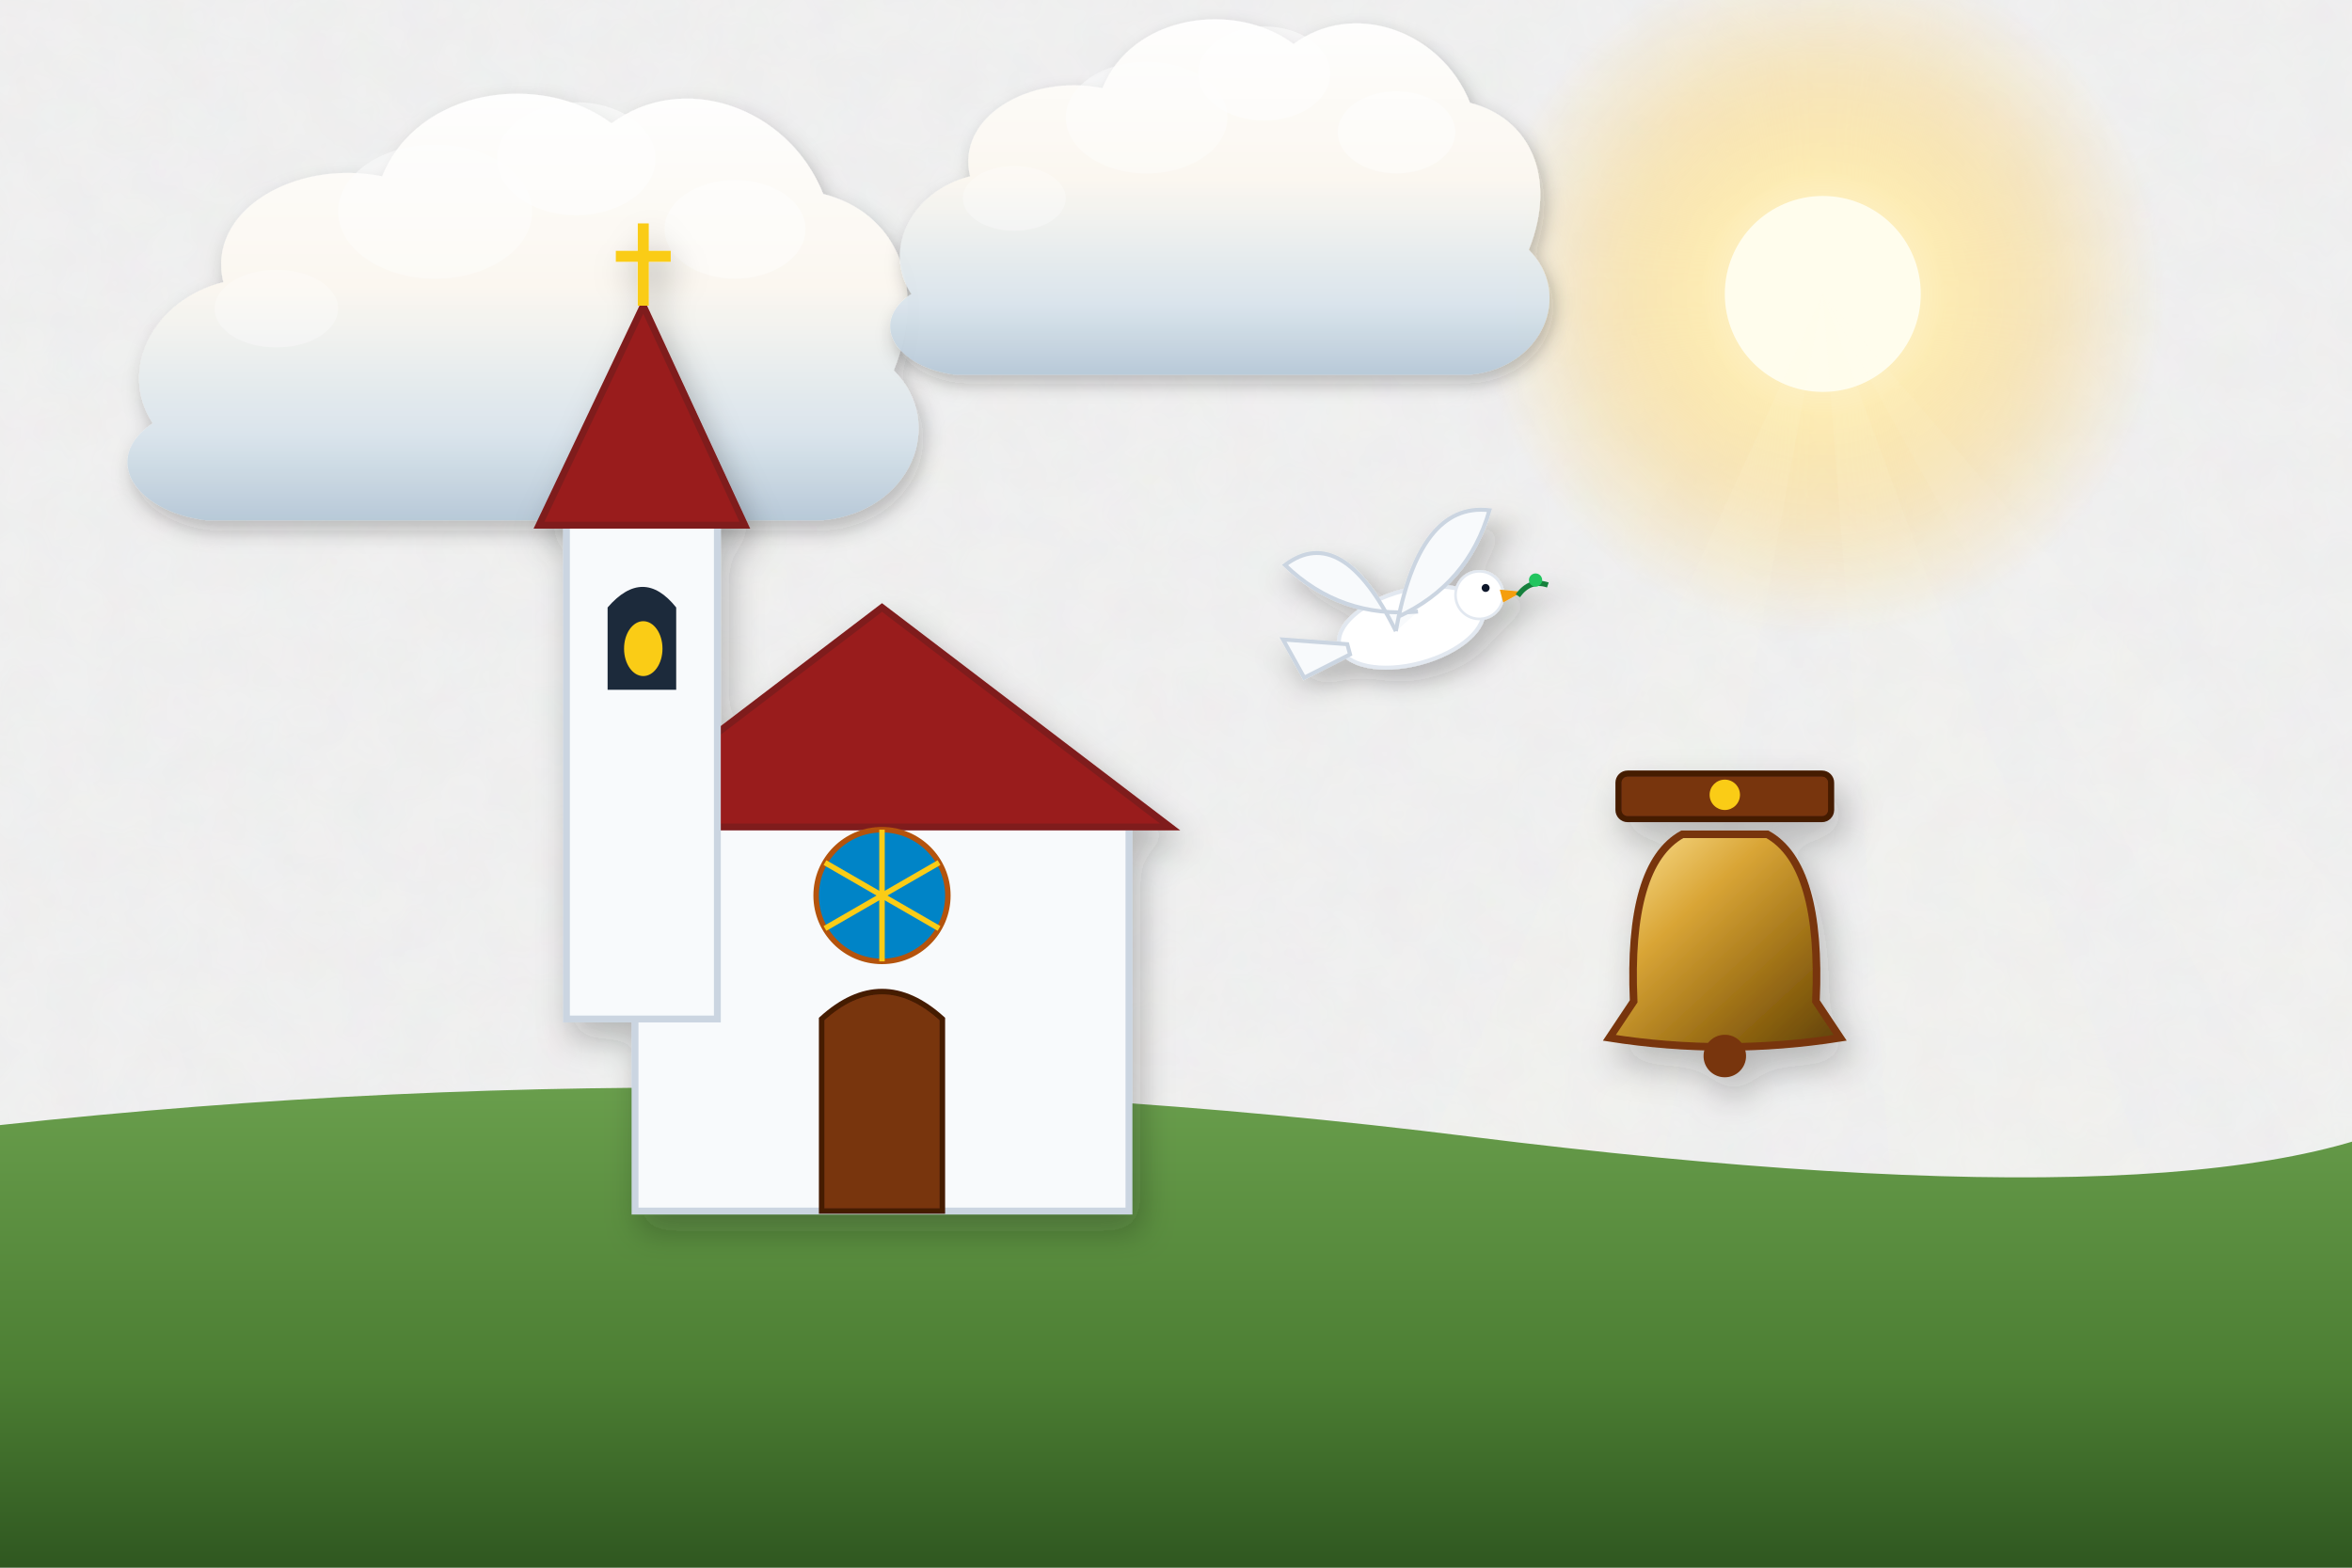
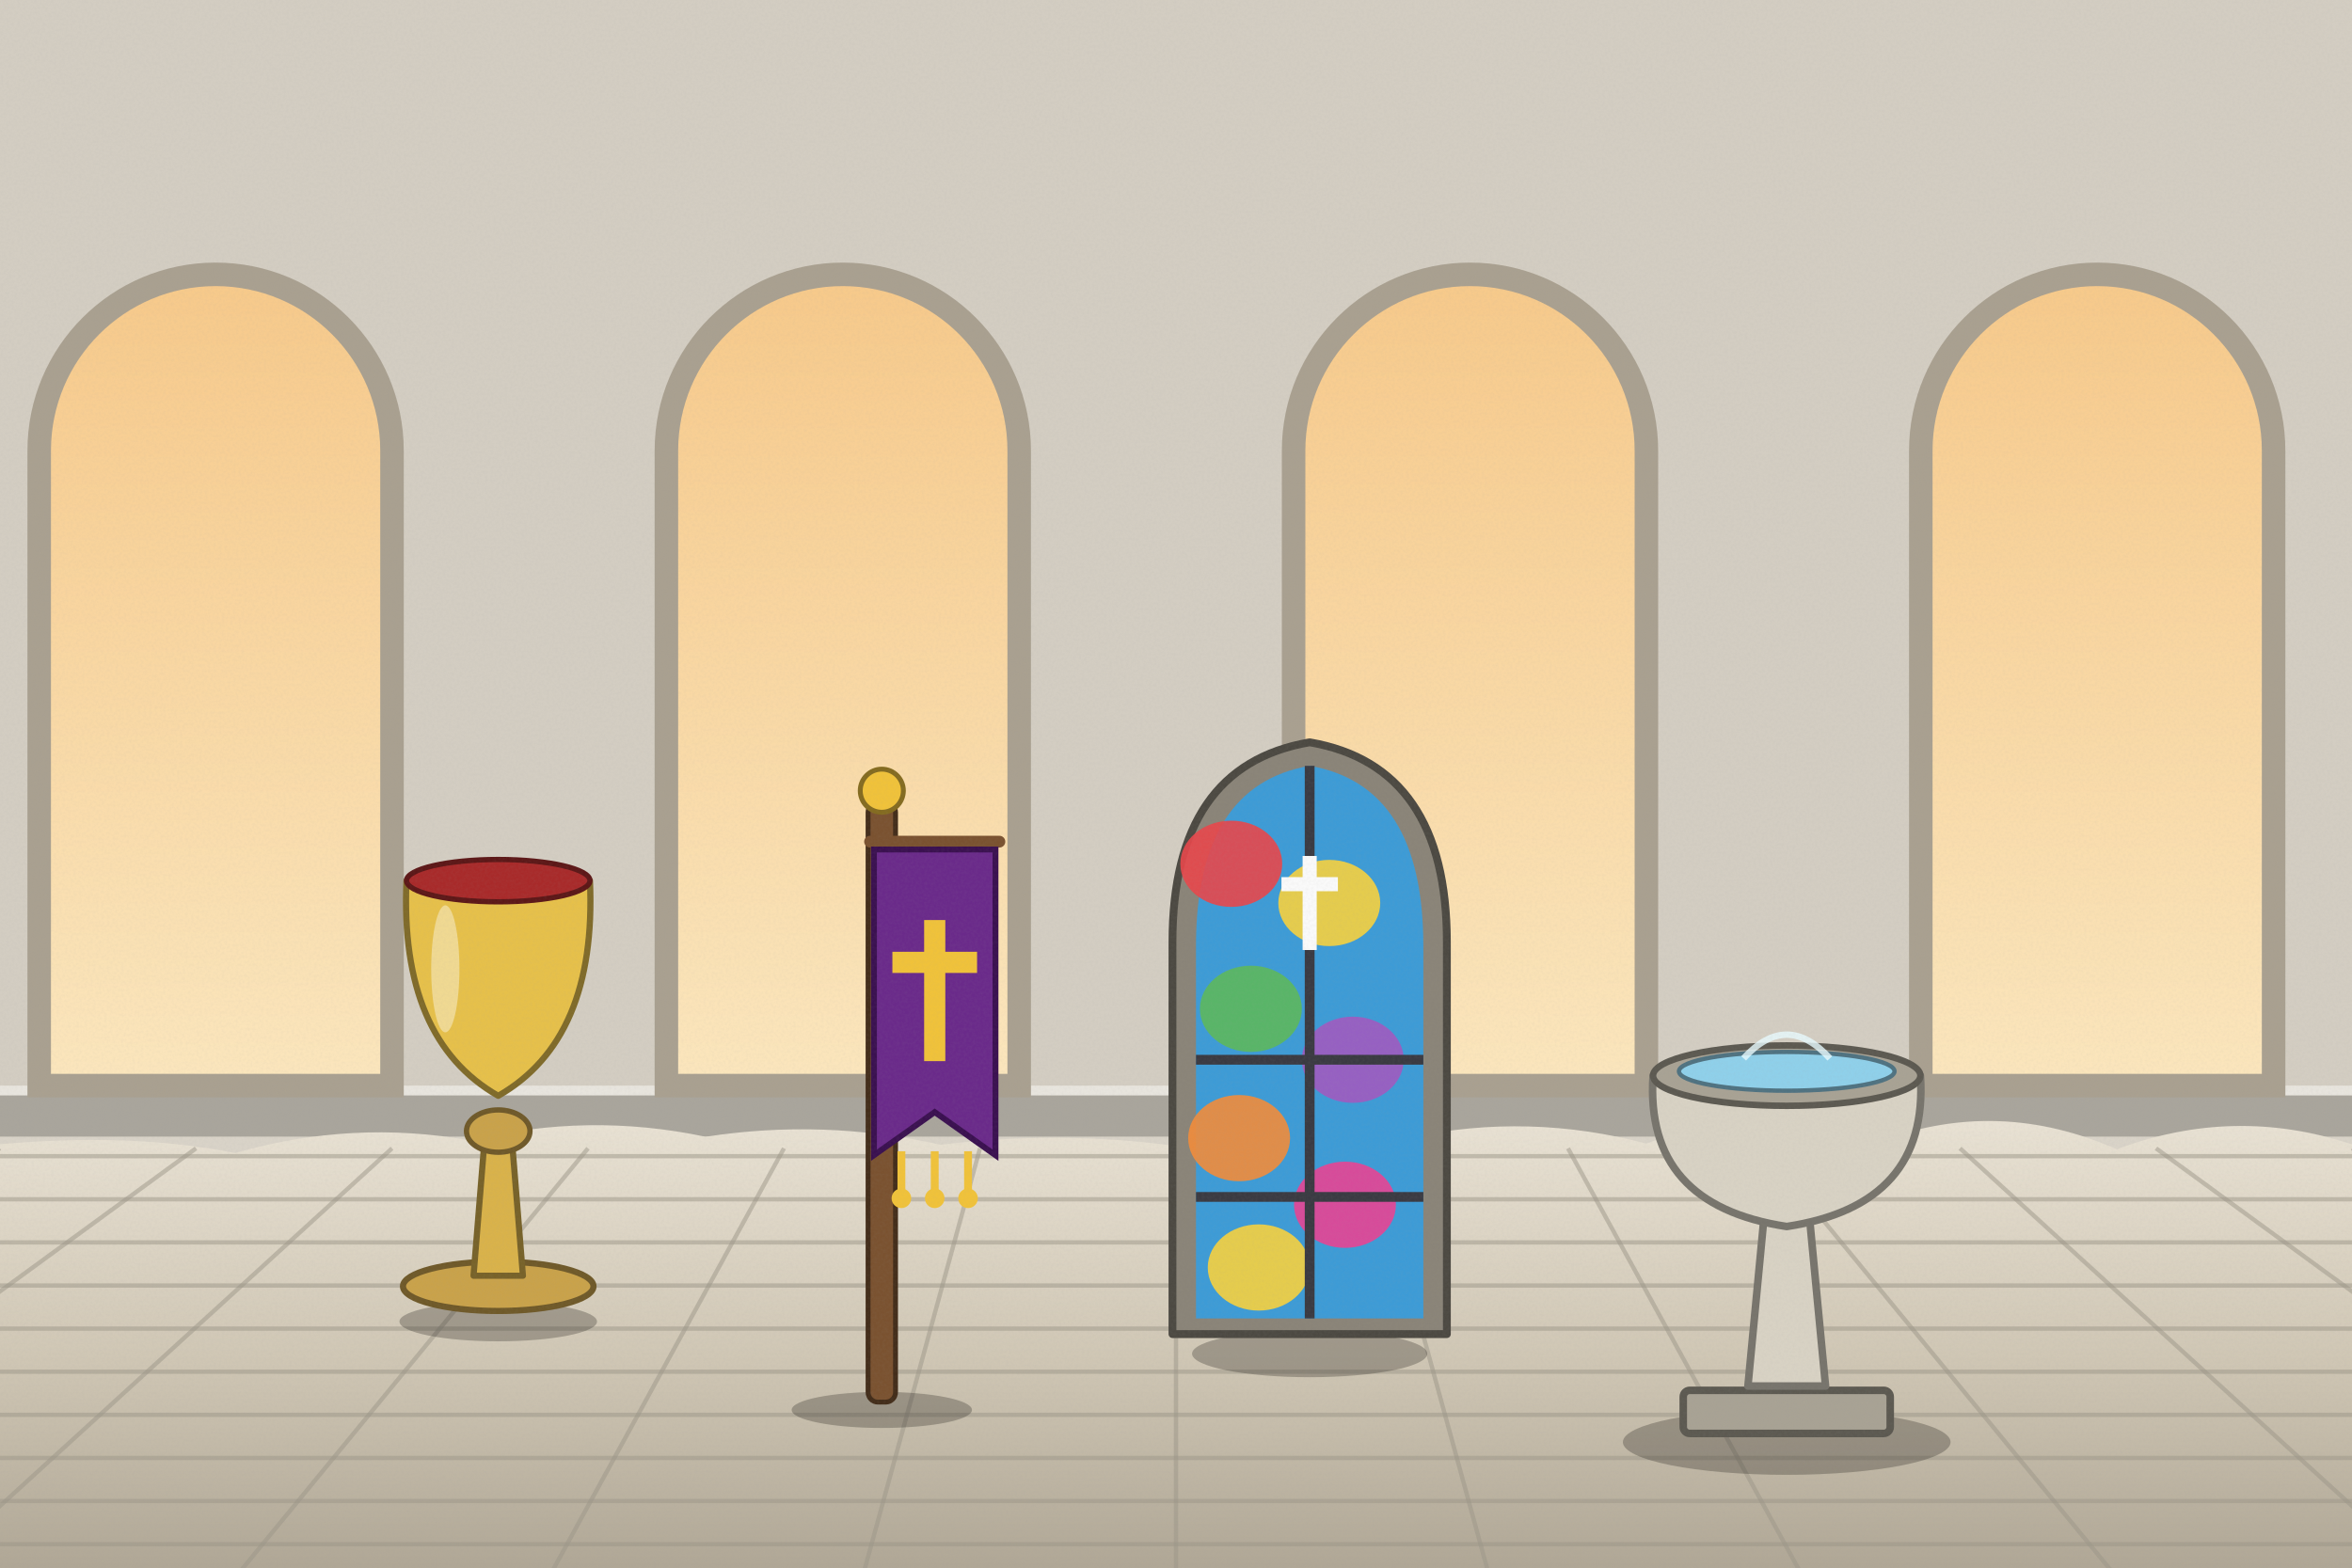
<svg xmlns="http://www.w3.org/2000/svg" viewBox="0 0 1200 800" width="1200" height="800">
  <defs>
-     <filter id="ghibliPaper" x="0%" y="0%" width="100%" height="100%">
-       <feTurbulence type="fractalNoise" baseFrequency="0.04" numOctaves="3" result="noise" seed="42" />
-       <feColorMatrix type="matrix" values="1 0 0 0 0  0 1 0 0 0  0 0 1 0 0  0 0 0 0.035 0" in="noise" result="coloredNoise" />
-       <feComposite operator="in" in2="SourceGraphic" />
-     </filter>
-     <filter id="softGlow" x="-20%" y="-20%" width="140%" height="140%">
-       <feGaussianBlur stdDeviation="8" result="blur" />
-       <feComposite in="SourceGraphic" in2="blur" operator="over" />
-     </filter>
-     <filter id="dropShadow" x="-20%" y="-20%" width="140%" height="140%">
-       <feDropShadow dx="3" dy="6" stdDeviation="6" flood-color="#141e28" flood-opacity="0.28" />
-     </filter>
-     <linearGradient id="skyDay" x1="0" y1="0" x2="0" y2="1">
-       <stop offset="0%" stop-color="#236ca7" />
-       <stop offset="35%" stop-color="#5fa3d6" />
-       <stop offset="70%" stop-color="#b8e1f2" />
-       <stop offset="100%" stop-color="#fdf3dc" />
-     </linearGradient>
-     <linearGradient id="skySunset" x1="0" y1="0" x2="0" y2="1">
-       <stop offset="0%" stop-color="#31396b" />
-       <stop offset="35%" stop-color="#73507b" />
-       <stop offset="65%" stop-color="#cb6b5c" />
-       <stop offset="85%" stop-color="#f29e5a" />
-       <stop offset="100%" stop-color="#fedaa2" />
-     </linearGradient>
-     <linearGradient id="skyDusk" x1="0" y1="0" x2="0" y2="1">
-       <stop offset="0%" stop-color="#121832" />
-       <stop offset="40%" stop-color="#262f56" />
-       <stop offset="70%" stop-color="#4e3d64" />
-       <stop offset="90%" stop-color="#915264" />
-       <stop offset="100%" stop-color="#d6846c" />
-     </linearGradient>
-     <linearGradient id="cloudBodyDay" x1="0" y1="0" x2="0" y2="1">
-       <stop offset="0%" stop-color="#ffffff" />
-       <stop offset="45%" stop-color="#fcf8f0" />
-       <stop offset="80%" stop-color="#d9e4ec" />
-       <stop offset="100%" stop-color="#b6c8d7" />
-     </linearGradient>
-     <linearGradient id="cloudBodySunset" x1="0" y1="0" x2="0" y2="1">
-       <stop offset="0%" stop-color="#fff5e6" />
-       <stop offset="40%" stop-color="#fbd0a5" />
-       <stop offset="75%" stop-color="#cf8ca0" />
-       <stop offset="100%" stop-color="#7e607c" />
-     </linearGradient>
-     <radialGradient id="sunGlowDay" cx="50%" cy="50%" r="50%">
-       <stop offset="0%" stop-color="#fffced" stop-opacity="1" />
-       <stop offset="35%" stop-color="#ffebaa" stop-opacity="0.85" />
-       <stop offset="70%" stop-color="#ffd573" stop-opacity="0.35" />
-       <stop offset="100%" stop-color="#ffd573" stop-opacity="0" />
-     </radialGradient>
-     <radialGradient id="sunGlowSunset" cx="50%" cy="50%" r="50%">
-       <stop offset="0%" stop-color="#fff8db" stop-opacity="1" />
-       <stop offset="30%" stop-color="#ffb753" stop-opacity="0.9" />
-       <stop offset="65%" stop-color="#f46e45" stop-opacity="0.4" />
-       <stop offset="100%" stop-color="#e04a43" stop-opacity="0" />
-     </radialGradient>
-     <linearGradient id="hillDistant" x1="0" y1="0" x2="0" y2="1">
-       <stop offset="0%" stop-color="#6e94a8" />
-       <stop offset="100%" stop-color="#93b9c7" />
-     </linearGradient>
-     <linearGradient id="hillMid" x1="0" y1="0" x2="0" y2="1">
-       <stop offset="0%" stop-color="#4a7c4f" />
-       <stop offset="50%" stop-color="#3c6a40" />
-       <stop offset="100%" stop-color="#2d5231" />
-     </linearGradient>
-     <linearGradient id="hillNear" x1="0" y1="0" x2="0" y2="1">
-       <stop offset="0%" stop-color="#699e4c" />
-       <stop offset="60%" stop-color="#4c7e33" />
-       <stop offset="100%" stop-color="#2f5720" />
-     </linearGradient>
-     <linearGradient id="woodTone" x1="0" y1="0" x2="0" y2="1">
-       <stop offset="0%" stop-color="#9c6d48" />
-       <stop offset="50%" stop-color="#784f30" />
-       <stop offset="100%" stop-color="#55341c" />
-     </linearGradient>
-     <linearGradient id="brassTone" x1="0" y1="0" x2="1" y2="1">
-       <stop offset="0%" stop-color="#ffe699" />
-       <stop offset="35%" stop-color="#d9a536" />
-       <stop offset="70%" stop-color="#996c14" />
-       <stop offset="100%" stop-color="#5e4007" />
+     <linearGradient id="woodTone" x1="0" y1="0" x2="1" y2="0">
+       <stop offset="0" stop-color="#a77649" />
+       <stop offset=".5" stop-color="#7d5231" />
+       <stop offset="1" stop-color="#5a381e" />
    </linearGradient>
    <linearGradient id="stoneTone" x1="0" y1="0" x2="0" y2="1">
-       <stop offset="0%" stop-color="#c5beb3" />
-       <stop offset="60%" stop-color="#999184" />
-       <stop offset="100%" stop-color="#6c6458" />
+       <stop offset="0" stop-color="#c5beb3" />
+       <stop offset="1" stop-color="#7c7468" />
    </linearGradient>
-     <linearGradient id="waterTone" x1="0" y1="0" x2="0" y2="1">
-       <stop offset="0%" stop-color="#47a5be" />
-       <stop offset="50%" stop-color="#2a7796" />
-       <stop offset="100%" stop-color="#144d6a" />
+     <filter id="softShadow" x="-20%" y="-20%" width="140%" height="140%">
+       <feDropShadow dx="2" dy="5" stdDeviation="4" flood-color="#1b1a14" flood-opacity=".25" />
+     </filter>
+     <filter id="grain" x="0" y="0" width="100%" height="100%">
+       <feTurbulence type="fractalNoise" baseFrequency=".7" numOctaves="2" seed="11" />
+       <feColorMatrix type="matrix" values="0 0 0 0 .34  0 0 0 0 .34  0 0 0 0 .32  0 0 0 .22 -.07" />
+     </filter>
+     <linearGradient id="winSky" x1="0" y1="0" x2="0" y2="1">
+       <stop offset="0" stop-color="#f7c98a" />
+       <stop offset="1" stop-color="#fbe6bd" />
+     </linearGradient>
+     <linearGradient id="gndG" x1="0" y1="0" x2="0" y2="1">
+       <stop offset="0" stop-color="#e9e2d4" />
+       <stop offset=".5" stop-color="#cfc6b4" />
+       <stop offset="1" stop-color="#aaa190" />
    </linearGradient>
  </defs>
-   <rect width="1200" height="800" fill="url(#skyDay)" filter="url(#ghibliPaper)" />
+   <rect width="1200" height="800" fill="#d9d3c8" />
+   <rect x="0" y="0" width="1200" height="580" fill="#c8c2b8" opacity=".35" />
+   <rect x="0" y="558" width="1200" height="22" fill="#a9a59c" />
+   <rect x="0" y="554" width="1200" height="5" fill="#e8e5de" />
  <g>
-     <circle cx="930" cy="150" r="175" fill="url(#sunGlowDay)" />
-     <circle cx="930" cy="150" r="50" fill="#fffded" />
-     <polygon points="930,150 630,800 810,800" fill="#fffbe6" opacity="0.08" />
-     <polygon points="930,150 980,800 1170,800" fill="#fffbe6" opacity="0.08" />
-     <polygon points="930,150 1290,800 1490,800" fill="#fffbe6" opacity="0.06" />
+     <path d="M20,554 L20,230 A90,90 0 0 1 200,230 L200,554 Z" fill="url(#winSky)" stroke="#a9a090" stroke-width="12" />
+     <path d="M340,554 L340,230 A90,90 0 0 1 520,230 L520,554 Z" fill="url(#winSky)" stroke="#a9a090" stroke-width="12" />
+     <path d="M660,554 L660,230 A90,90 0 0 1 840,230 L840,554 Z" fill="url(#winSky)" stroke="#a9a090" stroke-width="12" />
+     <path d="M980,554 L980,230 A90,90 0 0 1 1160,230 L1160,554 Z" fill="url(#winSky)" stroke="#a9a090" stroke-width="12" />
  </g>
-   <g transform="translate(240, 180) scale(0.9)" opacity="0.95">
-     <path d="M-180,40        C-200,10 -180,-30 -140,-40        C-150,-80 -100,-110 -50,-100        C-30,-150 40,-160 80,-130        C120,-160 180,-140 200,-90        C240,-80 260,-40 240,10        C270,40 250,90 200,95        L-150,95        C-190,90 -210,60 -180,40 Z" fill="url(#cloudBodyDay)" filter="url(#dropShadow)" />
-     <ellipse cx="60" cy="-110" rx="45" ry="32" fill="#ffffff" opacity="0.55" />
-     <ellipse cx="-20" cy="-80" rx="55" ry="38" fill="#ffffff" opacity="0.45" />
-     <ellipse cx="150" cy="-70" rx="40" ry="28" fill="#ffffff" opacity="0.5" />
-     <ellipse cx="-110" cy="-25" rx="35" ry="22" fill="#ffffff" opacity="0.35" />
+   <g>
+     <path d="M-20,586 Q60,576.4 120,588.4 Q180,571.2 240,582 Q300,567.4 360,580.1 Q420,570.8 480,584.2 Q540,576.8 600,584.8 Q660,557.6 720,580.4 Q780,567.7 840,583.6 Q900,560.8 960,582.1 Q1020,560 1080,586.5 Q1140,564 1200,584 Q1260,566.7 1320,589.3 L1240,820 L-20,820 Z" fill="url(#gndG)" />
+     <line x1="-10" y1="590" x2="1210" y2="590" stroke="#9b9587" stroke-width="2.2" opacity=".5" />
+     <line x1="-10" y1="612" x2="1210" y2="612" stroke="#9b9587" stroke-width="2.2" opacity=".5" />
+     <line x1="-10" y1="634" x2="1210" y2="634" stroke="#9b9587" stroke-width="2.2" opacity=".5" />
+     <line x1="-10" y1="656" x2="1210" y2="656" stroke="#9b9587" stroke-width="2.2" opacity=".5" />
+     <line x1="-10" y1="678" x2="1210" y2="678" stroke="#9b9587" stroke-width="2.2" opacity=".5" />
+     <line x1="-10" y1="700" x2="1210" y2="700" stroke="#9b9587" stroke-width="2.2" opacity=".5" />
+     <line x1="-10" y1="722" x2="1210" y2="722" stroke="#9b9587" stroke-width="2.2" opacity=".5" />
+     <line x1="-10" y1="744" x2="1210" y2="744" stroke="#9b9587" stroke-width="2.2" opacity=".5" />
+     <line x1="-10" y1="766" x2="1210" y2="766" stroke="#9b9587" stroke-width="2.2" opacity=".5" />
+     <line x1="-10" y1="788" x2="1210" y2="788" stroke="#9b9587" stroke-width="2.2" opacity=".5" />
+     <line x1="0" y1="586" x2="-360" y2="805" stroke="#9b9587" stroke-width="2.2" opacity=".5" />
+     <line x1="100" y1="586" x2="-200" y2="805" stroke="#9b9587" stroke-width="2.2" opacity=".5" />
+     <line x1="200" y1="586" x2="-40" y2="805" stroke="#9b9587" stroke-width="2.2" opacity=".5" />
+     <line x1="300" y1="586" x2="120" y2="805" stroke="#9b9587" stroke-width="2.2" opacity=".5" />
+     <line x1="400" y1="586" x2="280" y2="805" stroke="#9b9587" stroke-width="2.2" opacity=".5" />
+     <line x1="500" y1="586" x2="440" y2="805" stroke="#9b9587" stroke-width="2.2" opacity=".5" />
+     <line x1="600" y1="586" x2="600" y2="805" stroke="#9b9587" stroke-width="2.2" opacity=".5" />
+     <line x1="700" y1="586" x2="760" y2="805" stroke="#9b9587" stroke-width="2.2" opacity=".5" />
+     <line x1="800" y1="586" x2="920" y2="805" stroke="#9b9587" stroke-width="2.2" opacity=".5" />
+     <line x1="900" y1="586" x2="1080" y2="805" stroke="#9b9587" stroke-width="2.2" opacity=".5" />
+     <line x1="1000" y1="586" x2="1240" y2="805" stroke="#9b9587" stroke-width="2.2" opacity=".5" />
+     <line x1="1100" y1="586" x2="1400" y2="805" stroke="#9b9587" stroke-width="2.2" opacity=".5" />
+     <line x1="1200" y1="586" x2="1560" y2="805" stroke="#9b9587" stroke-width="2.2" opacity=".5" />
  </g>
-   <g transform="translate(600, 120) scale(0.75)" opacity="0.95">
-     <path d="M-180,40        C-200,10 -180,-30 -140,-40        C-150,-80 -100,-110 -50,-100        C-30,-150 40,-160 80,-130        C120,-160 180,-140 200,-90        C240,-80 260,-40 240,10        C270,40 250,90 200,95        L-150,95        C-190,90 -210,60 -180,40 Z" fill="url(#cloudBodyDay)" filter="url(#dropShadow)" />
-     <ellipse cx="60" cy="-110" rx="45" ry="32" fill="#ffffff" opacity="0.55" />
-     <ellipse cx="-20" cy="-80" rx="55" ry="38" fill="#ffffff" opacity="0.45" />
-     <ellipse cx="150" cy="-70" rx="40" ry="28" fill="#ffffff" opacity="0.5" />
-     <ellipse cx="-110" cy="-25" rx="35" ry="22" fill="#ffffff" opacity="0.35" />
+   <g transform="translate(254.2,674.4) scale(0.9)">
+     <ellipse cx="0" cy="0" rx="56" ry="11.2" fill="#1b1a14" opacity="0.28" />
+     <ellipse cx="0" cy="-20" rx="54" ry="14" fill="#c9a24a" stroke="#6f5929" stroke-width="3.5" />
+     <path d="M-14,-26 L-8,-100 L8,-100 L14,-26 Z" fill="#d9b24a" stroke="#776229" stroke-width="3.5" stroke-linejoin="round" stroke-linecap="round" />
+     <ellipse cx="0" cy="-108" rx="18" ry="12" fill="#c9a24a" stroke="#6f5929" stroke-width="3" />
+     <path d="M-52,-250 Q-56,-160 0,-128 Q56,-160 52,-250 Z" fill="#e6c04a" stroke="#7f6a29" stroke-width="3.5" stroke-linejoin="round" stroke-linecap="round" />
+     <ellipse cx="0" cy="-250" rx="52" ry="12" fill="#a82a2a" stroke="#5c1717" stroke-width="3" />
+     <ellipse cx="-30" cy="-200" rx="8" ry="36" fill="#ffffff" opacity="0.4" />
  </g>
-   <path d="M-50,580 Q350,530 750,580 T1250,560 L1250,800 L-50,800 Z" fill="url(#hillNear)" />
-   <g transform="translate(450, 520) scale(1.4)" filter="url(#dropShadow)">
-     <rect x="-90" y="-70" width="180" height="140" fill="#f8fafc" stroke="#cbd5e1" stroke-width="2.5" />
-     <polygon points="-105,-70 0,-150 105,-70" fill="#991b1b" stroke="#7f1d1d" stroke-width="2.5" />
-     <rect x="-115" y="-180" width="55" height="180" fill="#f8fafc" stroke="#cbd5e1" stroke-width="2.5" />
-     <polygon points="-125,-180 -87,-260 -50,-180" fill="#991b1b" stroke="#7f1d1d" stroke-width="2.5" />
-     <line x1="-87" y1="-260" x2="-87" y2="-290" stroke="#facc15" stroke-width="4" />
-     <line x1="-97" y1="-278" x2="-77" y2="-278" stroke="#facc15" stroke-width="4" />
-     <path d="M-100,-120 L-100,-150 Q-87,-165 -75,-150 L-75,-120 Z" fill="#1e293b" />
-     <ellipse cx="-87" cy="-135" rx="7" ry="10" fill="#facc15" />
-     <path d="M-22,70 L-22,0 Q0,-20 22,0 L22,70 Z" fill="#78350f" stroke="#451a03" stroke-width="2" />
-     <circle cx="0" cy="-45" r="24" fill="#0284c7" stroke="#b45309" stroke-width="2" />
-     <line x1="0" y1="-45" x2="0" y2="-69" stroke="#facc15" stroke-width="2" />
-     <line x1="0" y1="-45" x2="20.785" y2="-57" stroke="#facc15" stroke-width="2" />
-     <line x1="0" y1="-45" x2="20.785" y2="-33" stroke="#facc15" stroke-width="2" />
-     <line x1="0" y1="-45" x2="2.9391523179536475e-15" y2="-21" stroke="#facc15" stroke-width="2" />
-     <line x1="0" y1="-45" x2="-20.785" y2="-33" stroke="#facc15" stroke-width="2" />
-     <line x1="0" y1="-45" x2="-20.785" y2="-57" stroke="#facc15" stroke-width="2" />
+   <g transform="translate(668.2,690.8) scale(1)">
+     <ellipse cx="0" cy="0" rx="60" ry="12" fill="#1b1a14" opacity="0.28" />
+     <path d="M-70,-10 L-70,-210 Q-70,-300 0,-312 Q70,-300 70,-210 L70,-10 Z" fill="#8a8478" stroke="#4c4942" stroke-width="4" stroke-linejoin="round" stroke-linecap="round" />
+     <path d="M-58,-18 L-58,-208 Q-58,-290 0,-300 Q58,-290 58,-208 L58,-18 Z" fill="#3d9bd6" stroke="#225576" stroke-width="0" stroke-linejoin="round" stroke-linecap="round" />
+     <ellipse cx="-40" cy="-250" rx="26" ry="22" fill="#e8464a" opacity=".9" />
+     <ellipse cx="10" cy="-230" rx="26" ry="22" fill="#f7d23e" opacity=".9" />
+     <ellipse cx="-30" cy="-176" rx="26" ry="22" fill="#5cb85c" opacity=".9" />
+     <ellipse cx="22" cy="-150" rx="26" ry="22" fill="#a05ac0" opacity=".9" />
+     <ellipse cx="-36" cy="-110" rx="26" ry="22" fill="#f28c3a" opacity=".9" />
+     <ellipse cx="18" cy="-76" rx="26" ry="22" fill="#e84393" opacity=".9" />
+     <ellipse cx="-26" cy="-44" rx="26" ry="22" fill="#f7d23e" opacity=".9" />
+     <path d="M0,-300 L0,-18 M-58,-150 L58,-150 M-58,-80 L58,-80" stroke="#3a3a42" stroke-width="5" />
+     <g transform="translate(0,-230) scale(0.6)">
+       <rect x="-6" y="-40" width="12" height="80" fill="#fafafa" />
+       <rect x="-24" y="-22" width="48" height="12" fill="#fafafa" />
+     </g>
  </g>
-   <g transform="translate(880, 480) scale(1.55)" filter="url(#dropShadow)">
-     <rect x="-35" y="-55" width="70" height="15" rx="3" fill="#78350f" stroke="#451a03" stroke-width="2" />
-     <circle cx="0" cy="-48" r="5" fill="#facc15" />
-     <path d="M-30,20 Q-32,-25 -14,-35 L14,-35 Q32,-25 30,20 L38,32 Q0,38 -38,32 Z" fill="url(#brassTone)" stroke="#78350f" stroke-width="2.5" />
-     <circle cx="0" cy="38" r="7" fill="#78350f" />
+   <g transform="translate(449.9,719.5) scale(1)">
+     <ellipse cx="0" cy="0" rx="46" ry="9.2" fill="#1b1a14" opacity="0.28" />
+     <rect x="-7" y="-310" width="14" height="306" rx="5" fill="#7a5230" stroke="#432d1a" stroke-width="2.5" />
+     <ellipse cx="0" cy="-316" rx="11" ry="11" fill="#f0c23a" stroke="#846b20" stroke-width="2.5" />
+     <line x1="-6" y1="-290" x2="60" y2="-290" stroke="#7a5230" stroke-width="6" stroke-linecap="round" />
+     <path d="M-4,-286 L58,-286 L58,-130 L27,-152 L-4,-130 Z" fill="#6a2a8a" stroke="#3a1050" stroke-width="3" />
+     <g transform="translate(27,-214) scale(0.9)">
+       <rect x="-6" y="-40" width="12" height="80" fill="#f0c23a" />
+       <rect x="-24" y="-22" width="48" height="12" fill="#f0c23a" />
+     </g>
+     <line x1="10" y1="-132" x2="10" y2="-112" stroke="#f0c23a" stroke-width="4" />
+     <circle cx="10" cy="-108" r="5" fill="#f0c23a" />
+     <line x1="27" y1="-132" x2="27" y2="-112" stroke="#f0c23a" stroke-width="4" />
+     <circle cx="27" cy="-108" r="5" fill="#f0c23a" />
+     <line x1="44" y1="-132" x2="44" y2="-112" stroke="#f0c23a" stroke-width="4" />
+     <circle cx="44" cy="-108" r="5" fill="#f0c23a" />
  </g>
-   <g transform="translate(720, 320) scale(1.35) rotate(-15)" filter="url(#dropShadow)">
-     <ellipse cx="0" cy="0" rx="28" ry="14" fill="#ffffff" stroke="#e2e8f0" stroke-width="1.5" />
-     <path d="M-6,0 Q-15,-45 -40,-35 Q-25,-10 4,-5" fill="#f8fafc" stroke="#cbd5e1" stroke-width="1.5" />
-     <path d="M-6,0 Q15,-45 40,-35 Q25,-10 -4,-5" fill="#f8fafc" stroke="#cbd5e1" stroke-width="1.5" />
-     <polygon points="-25,0 -48,-8 -44,8 -25,4" fill="#f8fafc" stroke="#cbd5e1" stroke-width="1.5" />
-     <circle cx="28" cy="-5" r="9" fill="#ffffff" stroke="#e2e8f0" stroke-width="1" />
-     <polygon points="36,-5 44,-2 36,0" fill="#f59e0b" />
-     <circle cx="31" cy="-7" r="1.5" fill="#0f172a" />
-     <path d="M42,-1 Q48,-6 54,-2" stroke="#15803d" stroke-width="2" fill="none" />
-     <circle cx="50" cy="-5" r="2.5" fill="#22c55e" />
+   <g transform="translate(911.6,735.9) scale(1.1)">
+     <ellipse cx="0" cy="0" rx="76" ry="15.2" fill="#1b1a14" opacity="0.28" />
+     <rect x="-48" y="-24" width="96" height="20" rx="3" fill="#a8a294" stroke="#5c5951" stroke-width="3.5" />
+     <path d="M-18,-26 L-10,-110 L10,-110 L18,-26 Z" fill="#d8d2c4" stroke="#77746c" stroke-width="3.5" stroke-linejoin="round" stroke-linecap="round" />
+     <path d="M-62,-170 Q-66,-110 0,-100 Q66,-110 62,-170 Z" fill="#d8d2c4" stroke="#77746c" stroke-width="3.5" stroke-linejoin="round" stroke-linecap="round" />
+     <ellipse cx="0" cy="-170" rx="62" ry="14" fill="#a8a294" stroke="#5c5951" stroke-width="3" />
+     <ellipse cx="0" cy="-172" rx="50" ry="9" fill="#8fd0ea" stroke="#4f7281" stroke-width="2" />
+     <path d="M-20,-176 Q0,-210 20,-176" fill="none" stroke="#252525" stroke-width="0" stroke-linejoin="round" stroke-linecap="round" />
+     <path d="M-20,-178 Q0,-200 20,-178" stroke="#e8fbff" stroke-width="3" fill="none" opacity=".8" />
  </g>
+   <rect x="-1" y="0" width="1202" height="800" filter="url(#grain)" opacity=".55" />
</svg>
